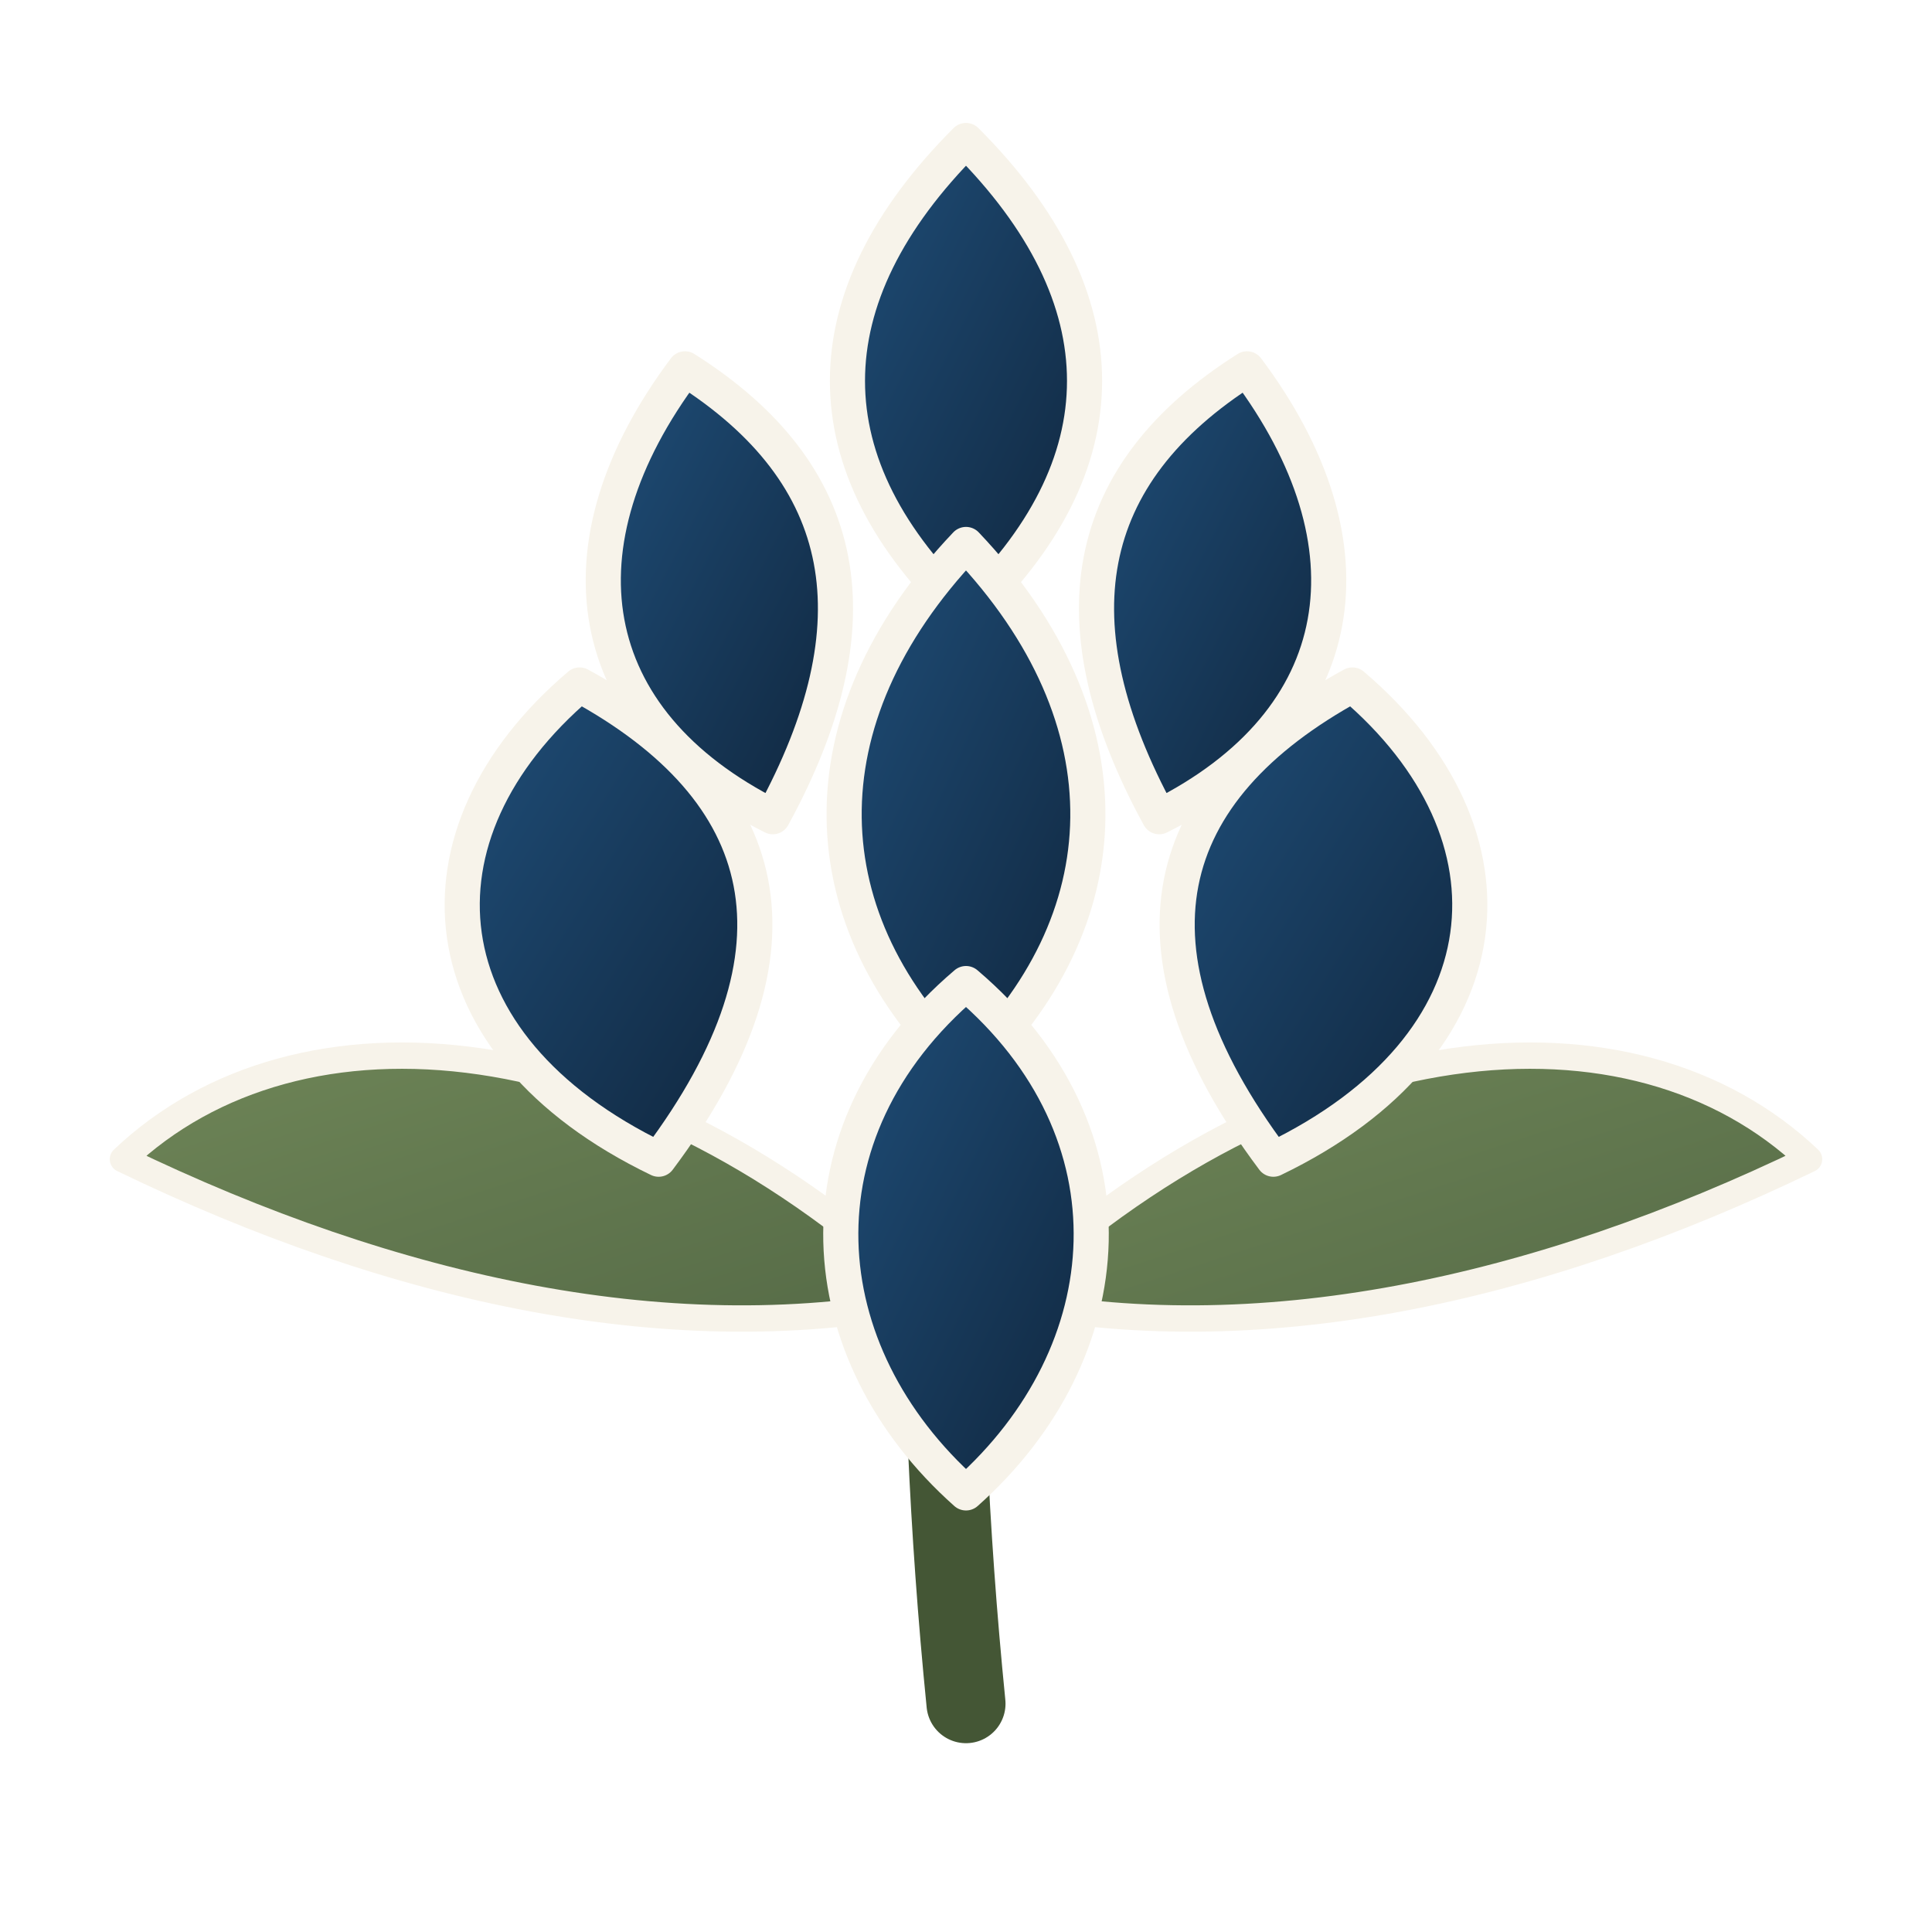
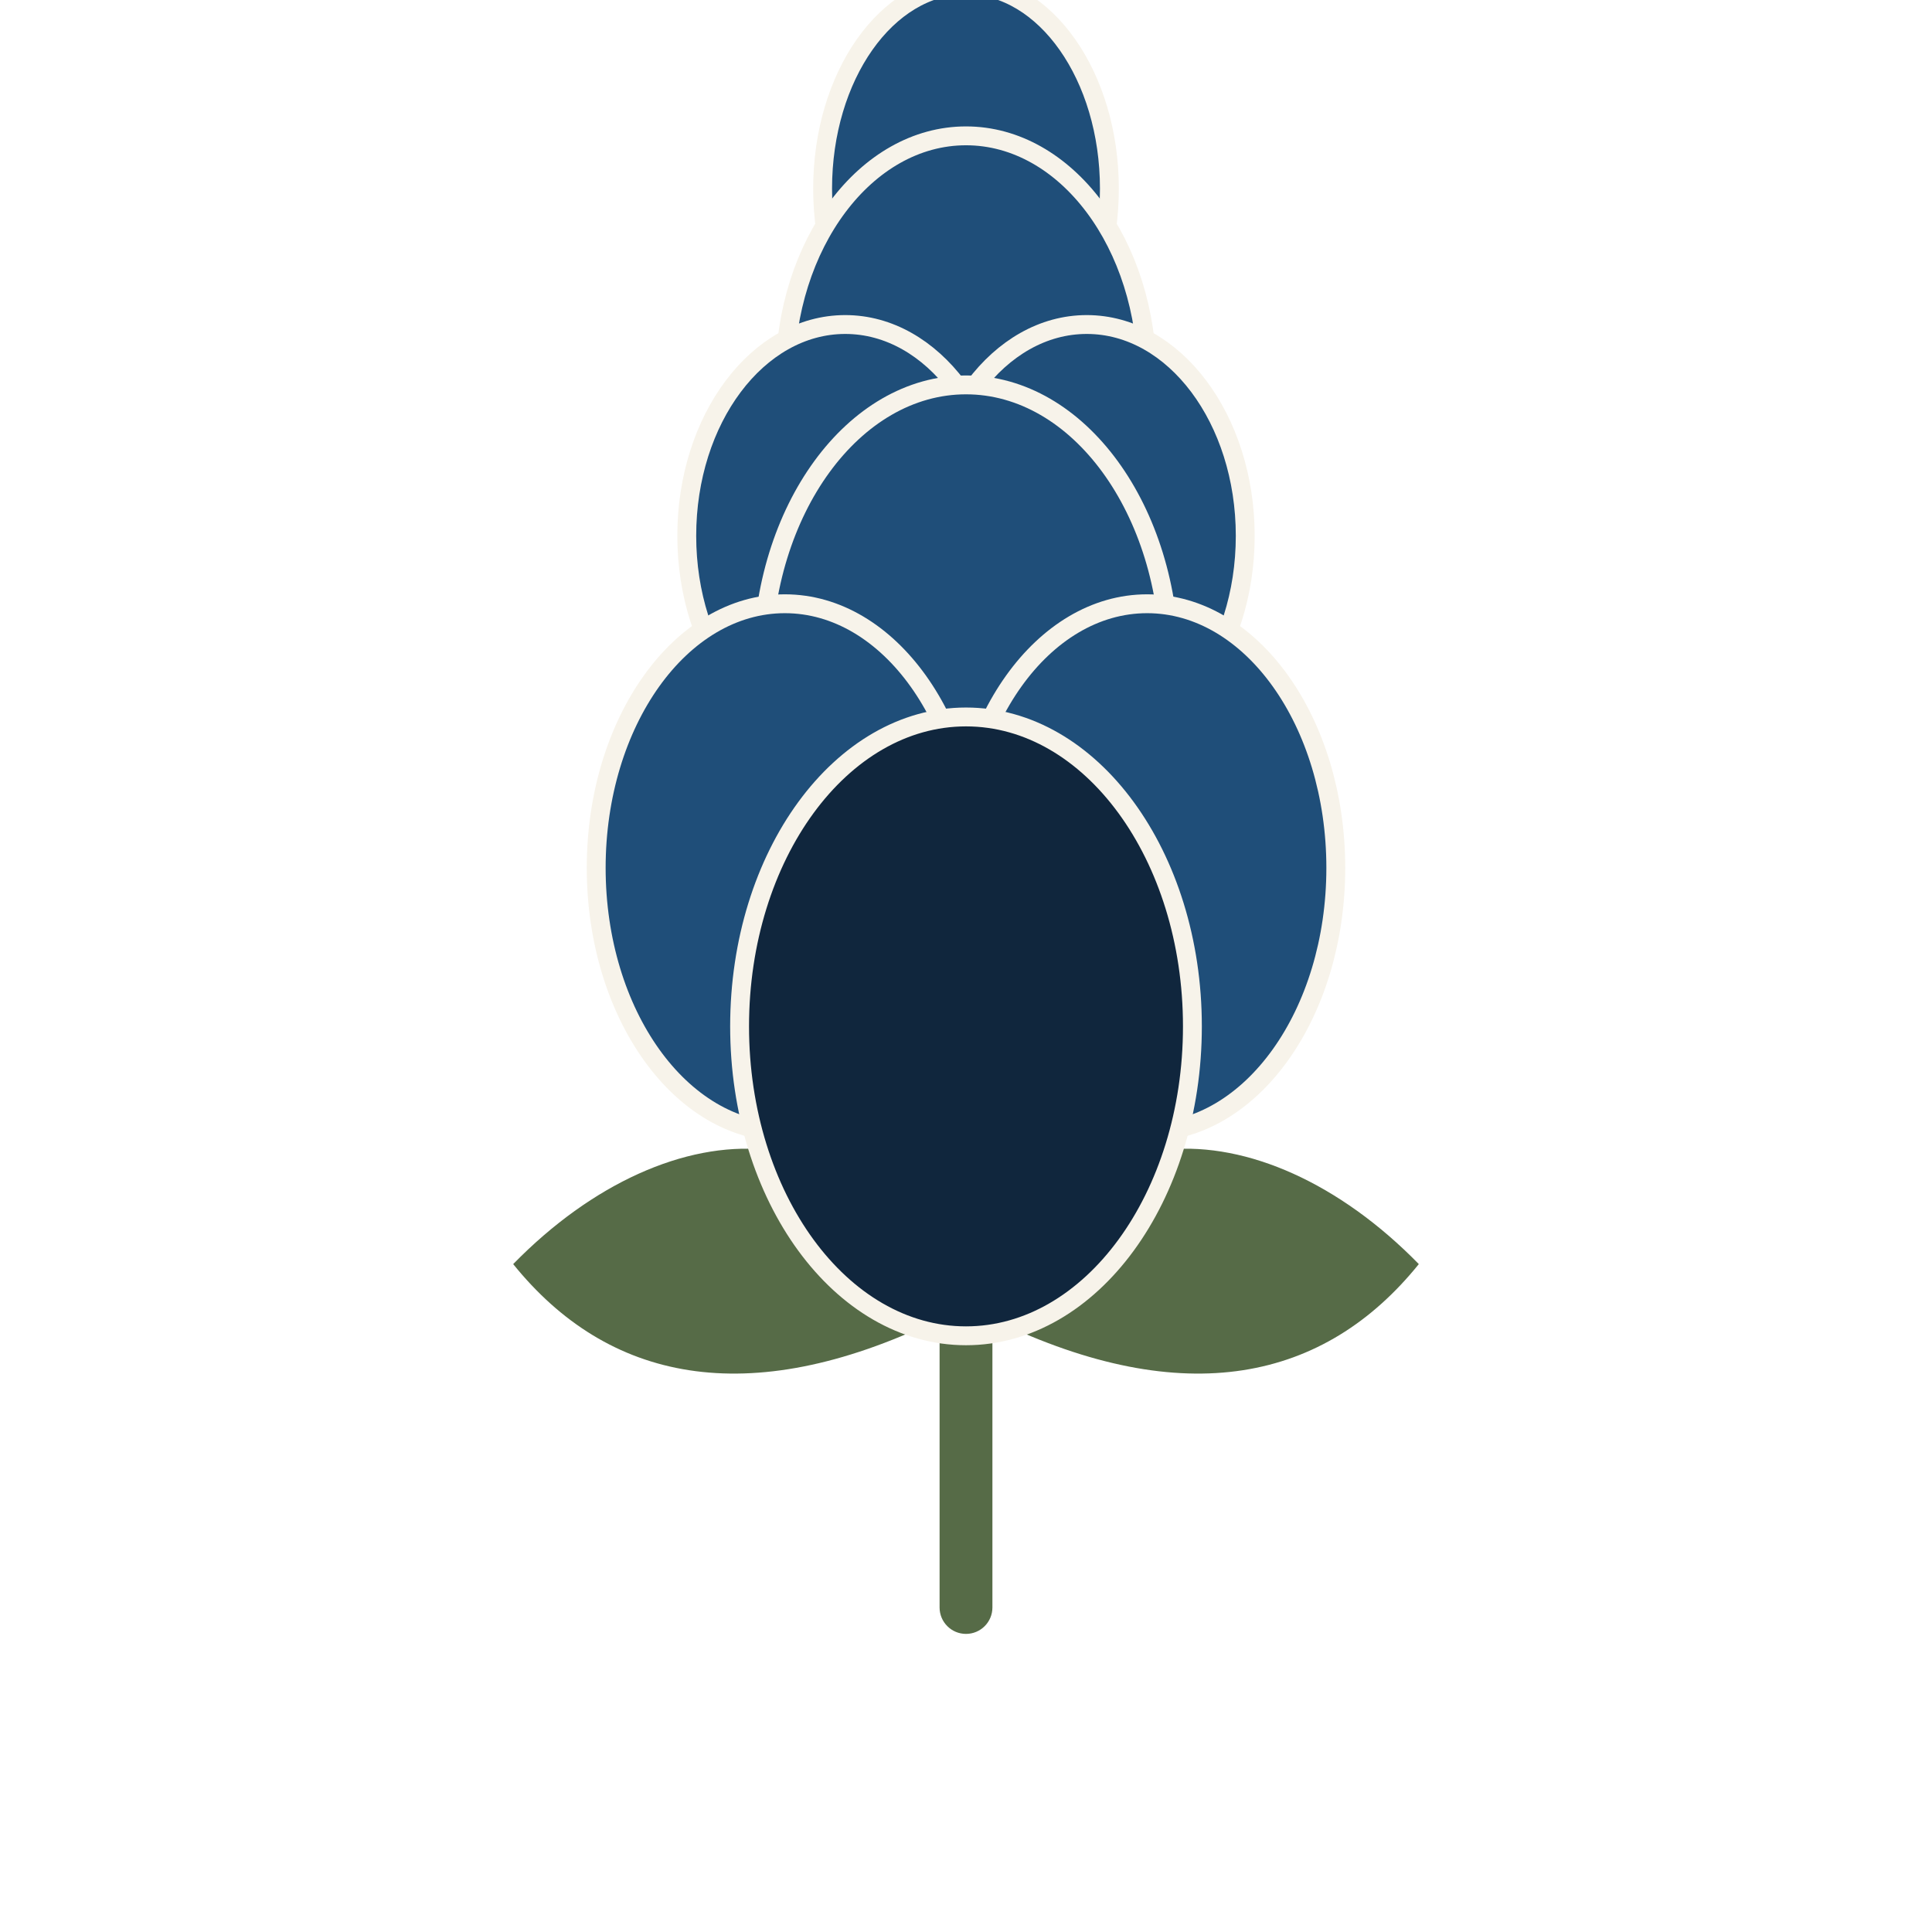
- <svg xmlns="http://www.w3.org/2000/svg" viewBox="0 0 220 220" role="img" aria-labelledby="title desc">
-   <defs>
-     <linearGradient id="petal" x1="0" x2="1" y1="0" y2="1">
-       <stop offset="0" stop-color="#1F4E79" />
-       <stop offset="1" stop-color="#10263D" />
-     </linearGradient>
-     <linearGradient id="leaf" x1="0" x2="1" y1="0" y2="1">
-       <stop offset="0" stop-color="#6E8557" />
-       <stop offset="1" stop-color="#566B47" />
-     </linearGradient>
-   </defs>
-   <g fill="none" stroke-linecap="round" stroke-linejoin="round">
-     <path d="M110 88 C107 118 106 154 110 194" stroke="#445635" stroke-width="9" />
-     <path d="M106 148 C72 116 34 113 14 132 C45 147 77 154 106 148Z" fill="url(#leaf)" stroke="#F7F3EA" stroke-width="3" />
-     <path d="M114 148 C148 116 186 113 206 132 C175 147 143 154 114 148Z" fill="url(#leaf)" stroke="#F7F3EA" stroke-width="3" />
-     <path d="M110 16 C92 34 92 53 110 70 C128 53 128 34 110 16Z" fill="url(#petal)" stroke="#F7F3EA" stroke-width="4" />
-     <path d="M78 42 C63 62 66 82 88 93 C100 71 97 54 78 42Z" fill="url(#petal)" stroke="#F7F3EA" stroke-width="4" />
-     <path d="M142 42 C157 62 154 82 132 93 C120 71 123 54 142 42Z" fill="url(#petal)" stroke="#F7F3EA" stroke-width="4" />
-     <path d="M110 62 C91 82 92 105 110 122 C128 105 129 82 110 62Z" fill="url(#petal)" stroke="#F7F3EA" stroke-width="4" />
-     <path d="M66 78 C46 95 48 119 75 132 C93 108 88 90 66 78Z" fill="url(#petal)" stroke="#F7F3EA" stroke-width="4" />
-     <path d="M154 78 C174 95 172 119 145 132 C127 108 132 90 154 78Z" fill="url(#petal)" stroke="#F7F3EA" stroke-width="4" />
-     <path d="M110 112 C90 129 92 154 110 170 C128 154 130 129 110 112Z" fill="url(#petal)" stroke="#F7F3EA" stroke-width="4" />
+ <svg xmlns="http://www.w3.org/2000/svg" viewBox="0 0 512 512" role="img" aria-labelledby="t d">
+   <g transform="translate(256,220)">
+     <rect x="-7" y="88" width="14" height="125" rx="7" fill="#566B47" />
+     <path d="M -120 115 C -78 72, -22 72, -8 130 C -58 154, -95 146, -120 115 Z" fill="#566B47" />
+     <path d="M 120 115 C 78 72, 22 72, 8 130 C 58 154, 95 146, 120 115 Z" fill="#566B47" />
+     <ellipse cx="0" cy="-170" rx="38" ry="54" fill="#1F4E79" stroke="#F7F3EA" stroke-width="5" />
+     <ellipse cx="0" cy="-120" rx="48" ry="64" fill="#1F4E79" stroke="#F7F3EA" stroke-width="5" />
+     <ellipse cx="-32" cy="-78" rx="42" ry="56" fill="#1F4E79" stroke="#F7F3EA" stroke-width="5" />
+     <ellipse cx="32" cy="-78" rx="42" ry="56" fill="#1F4E79" stroke="#F7F3EA" stroke-width="5" />
+     <ellipse cx="0" cy="-44" rx="54" ry="74" fill="#1F4E79" stroke="#F7F3EA" stroke-width="5" />
+     <ellipse cx="-48" cy="10" rx="50" ry="70" fill="#1F4E79" stroke="#F7F3EA" stroke-width="5" />
+     <ellipse cx="48" cy="10" rx="50" ry="70" fill="#1F4E79" stroke="#F7F3EA" stroke-width="5" />
+     <ellipse cx="0" cy="52" rx="60" ry="82" fill="#10263D" stroke="#F7F3EA" stroke-width="5" />
  </g>
</svg>
